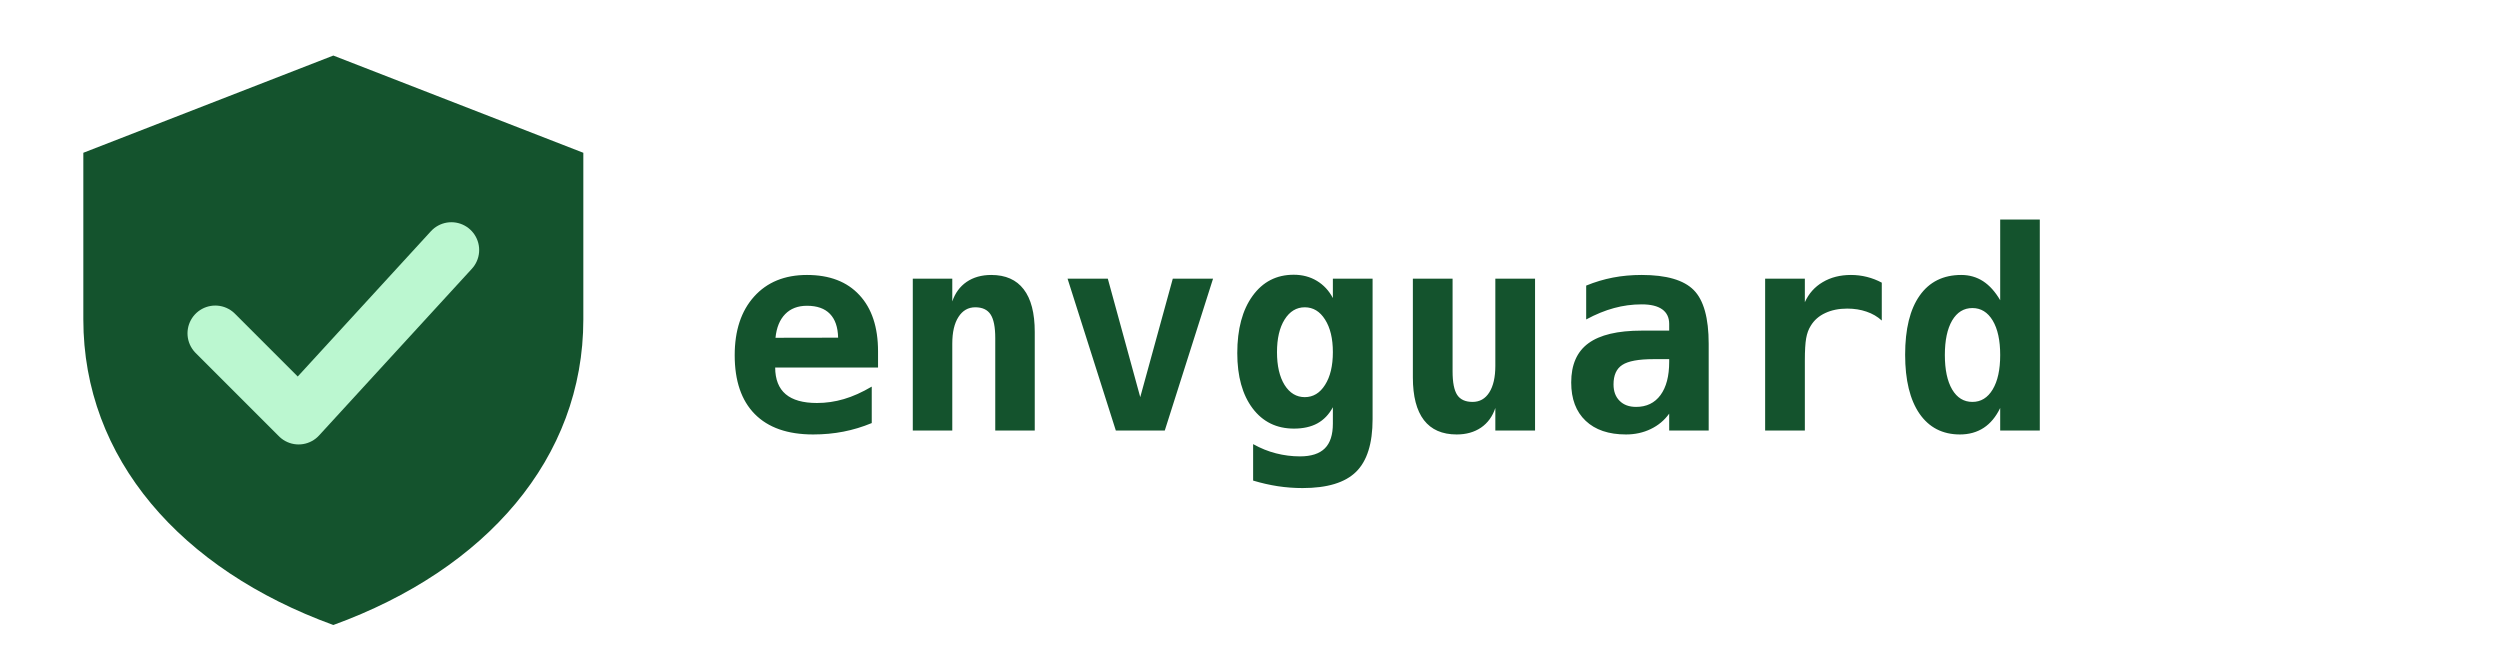
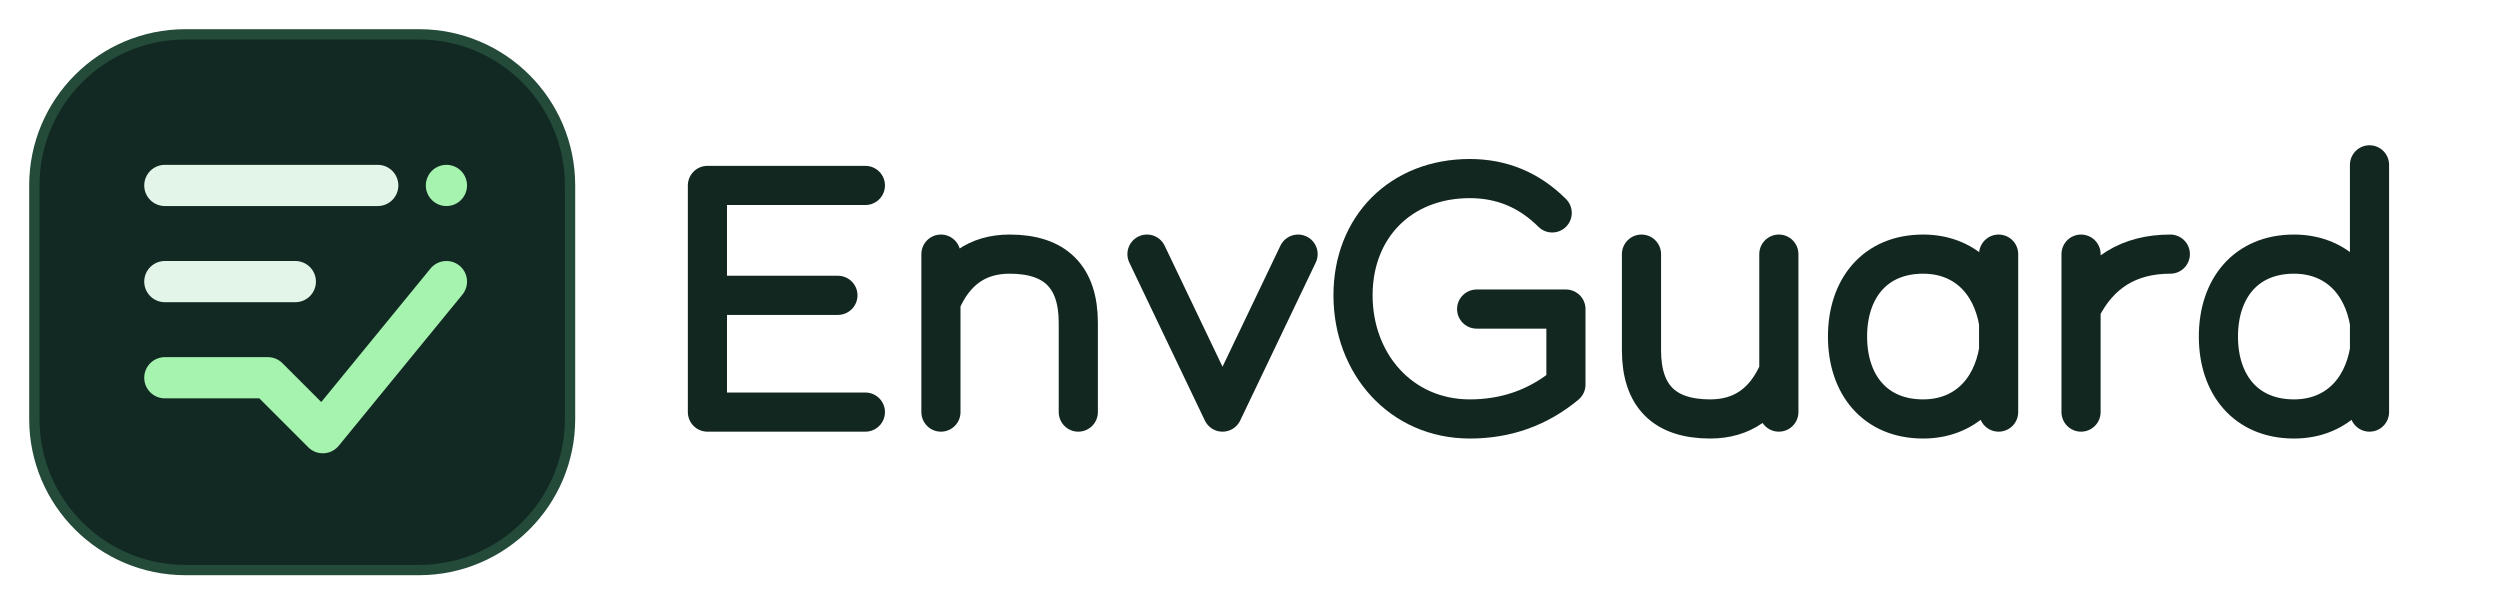
- <svg xmlns="http://www.w3.org/2000/svg" width="360" height="96" viewBox="0 0 360 96" role="img" aria-label="EnvGuard">
-   <path d="M48 8 12 22v24c0 20 14 36 36 44 22-8 36-24 36-44V22L48 8Z" fill="#14532d" />
-   <path d="m31 48 12 12 22-24" fill="none" stroke="#bbf7d0" stroke-width="8" stroke-linecap="round" stroke-linejoin="round" />
-   <text x="104" y="62" font-family="ui-monospace, SFMono-Regular, Menlo, monospace" font-size="40" font-weight="700" fill="#14532d">envguard</text>
+ <svg xmlns="http://www.w3.org/2000/svg" width="364" height="88" viewBox="0 0 364 88" role="img" aria-labelledby="title">
+   <rect x="5" y="5" width="78" height="78" rx="22" fill="#122923" stroke="#244B3A" stroke-width="1.5" />
+   <path d="M24 27h31M24 41h19" fill="none" stroke="#E3F5E9" stroke-width="6" stroke-linecap="round" />
+   <path d="M24 55h15l8 8 18-22" fill="none" stroke="#A6F3AF" stroke-width="6" stroke-linecap="round" stroke-linejoin="round" />
+   <circle cx="65" cy="27" r="3" fill="#A6F3AF" />
+   <g fill="none" stroke="#132721" stroke-width="5.7" stroke-linecap="round" stroke-linejoin="round">
+     <path d="M126 27h-23v33h23m-23-17h19" />
+     <path d="M137 60V37m0 7q3-7 10-7 10 0 10 10v13" />
+     <path d="m167 37 11 23 11-23" />
+     <path d="M226 31q-5-5-12-5c-10 0-17 7-17 17s7 18 17 18q8 0 14-5V45h-13" />
+     <path d="M239 37v14q0 10 10 10 7 0 10-7m0-17v23" />
+     <path d="M291 37v23m0-13c-1-6-5-10-11-10-7 0-11 5-11 12s4 12 11 12c6 0 10-4 11-10" />
+     <path d="M303 60V37m0 8q4-8 13-8" />
+     <path d="M345 24v36m0-13c-1-6-5-10-11-10-7 0-11 5-11 12s4 12 11 12c6 0 10-4 11-10" />
+   </g>
</svg>
